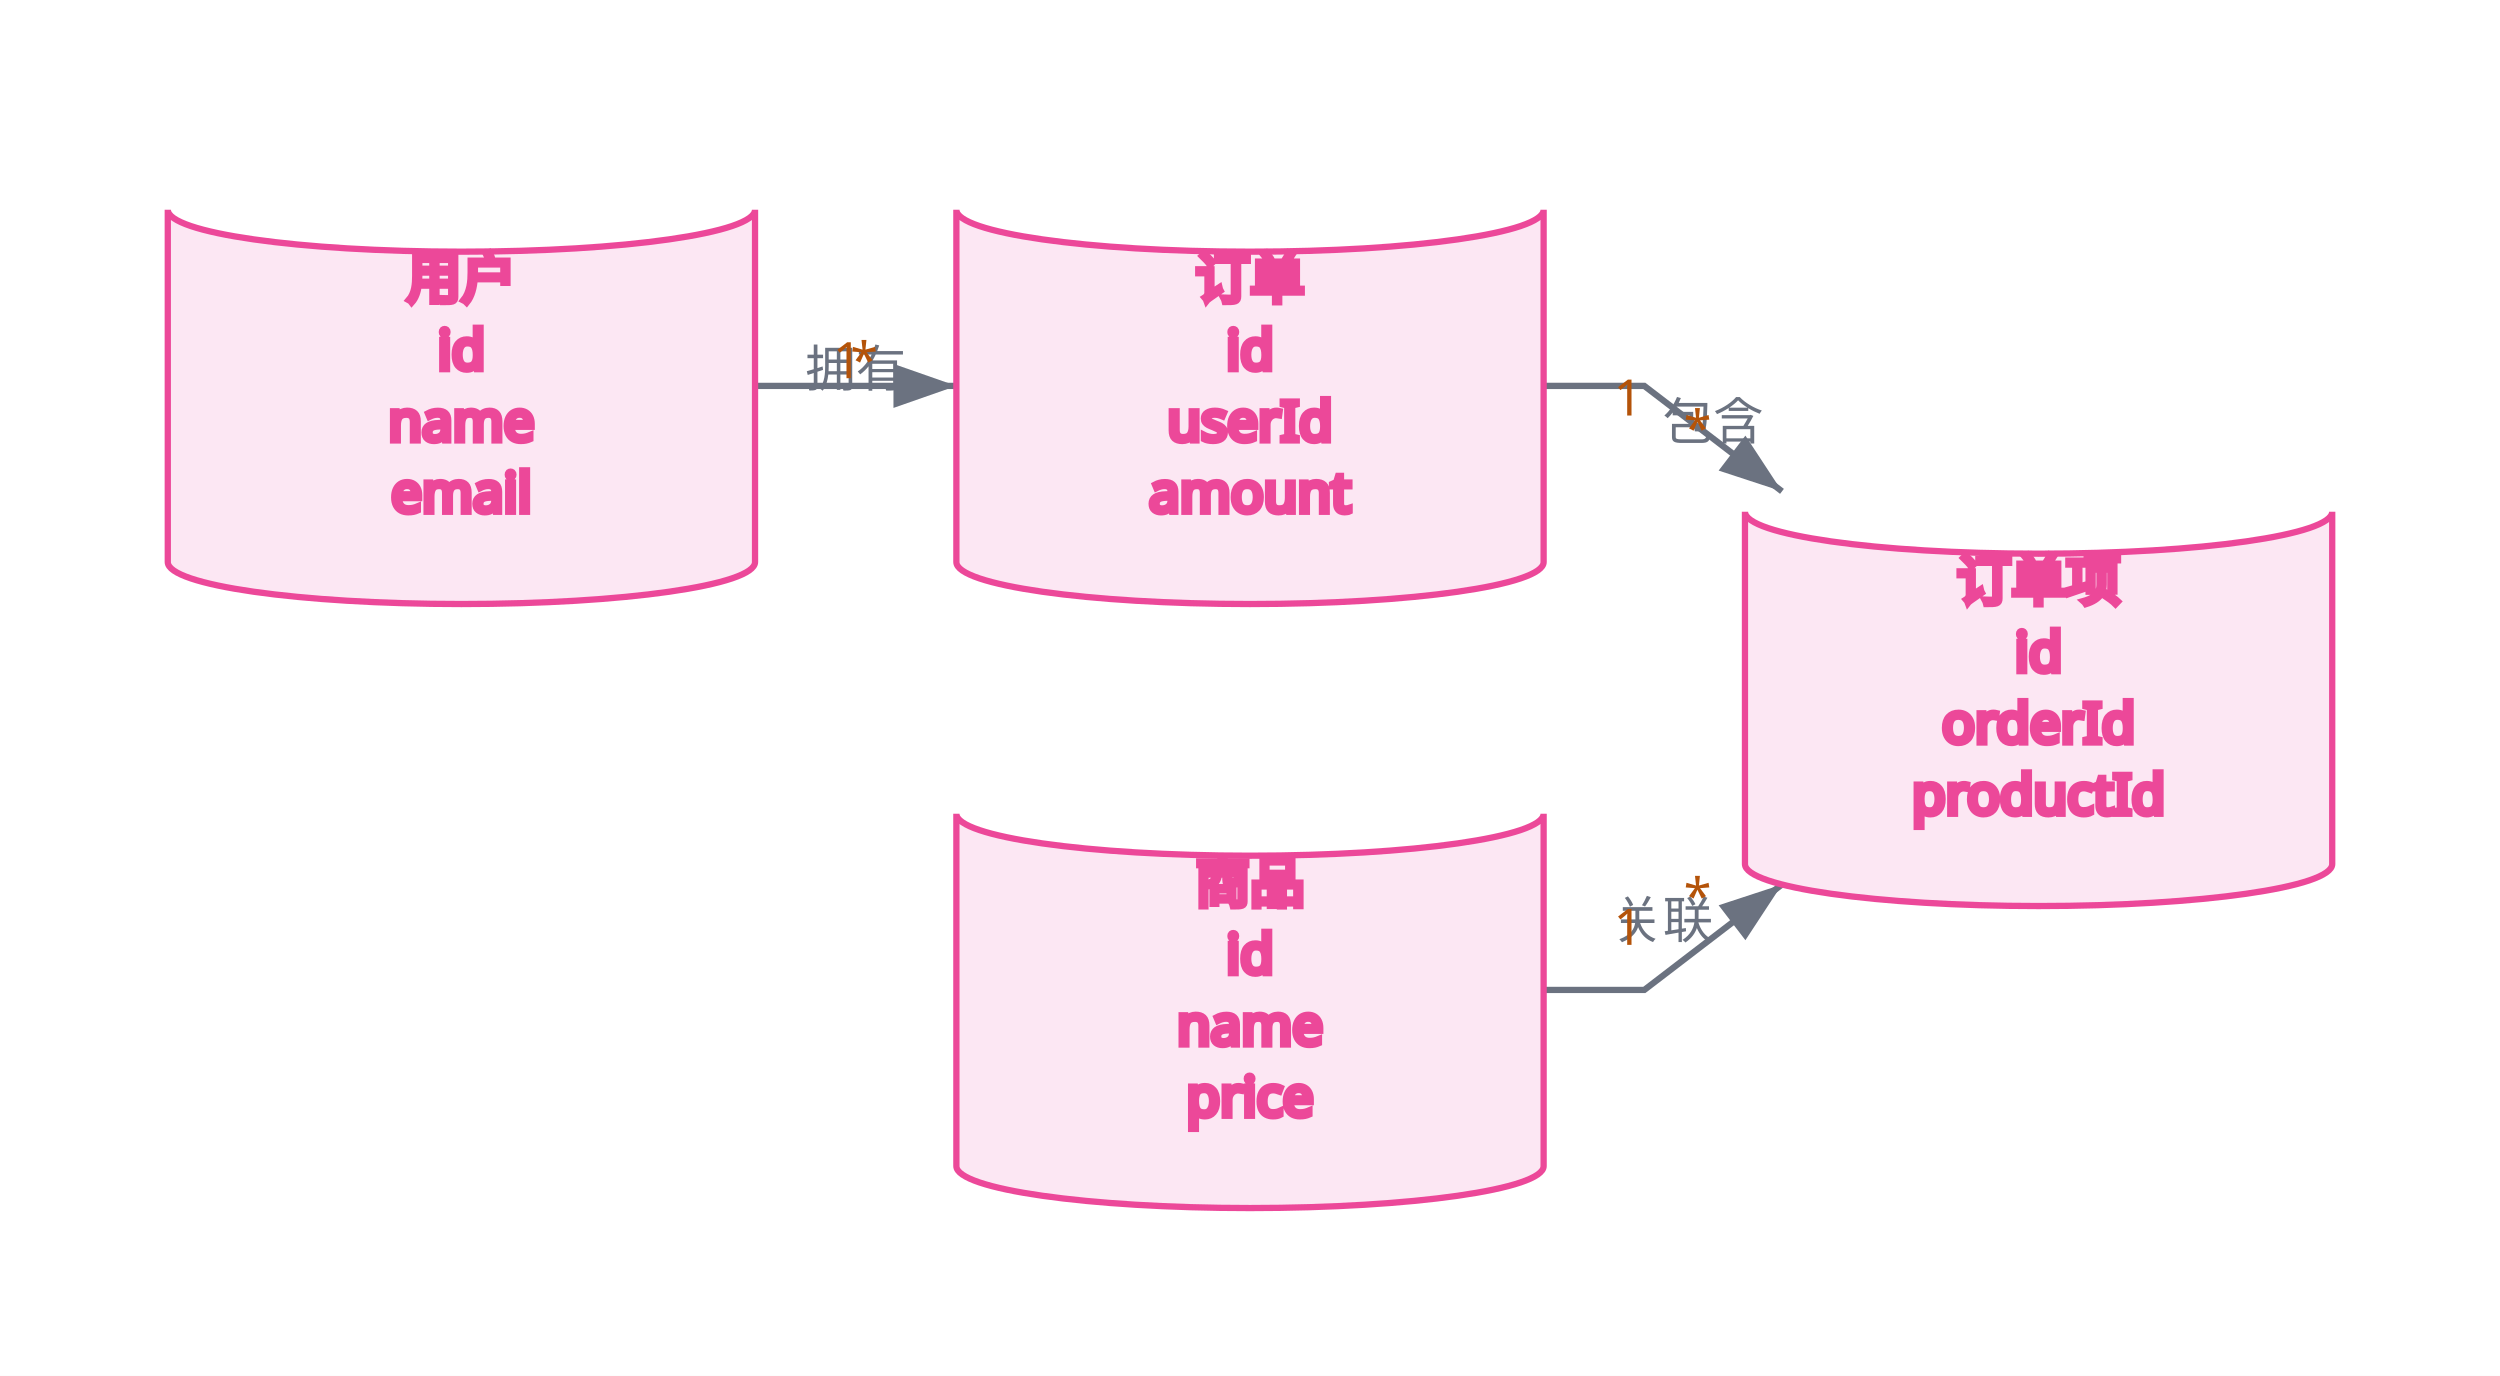
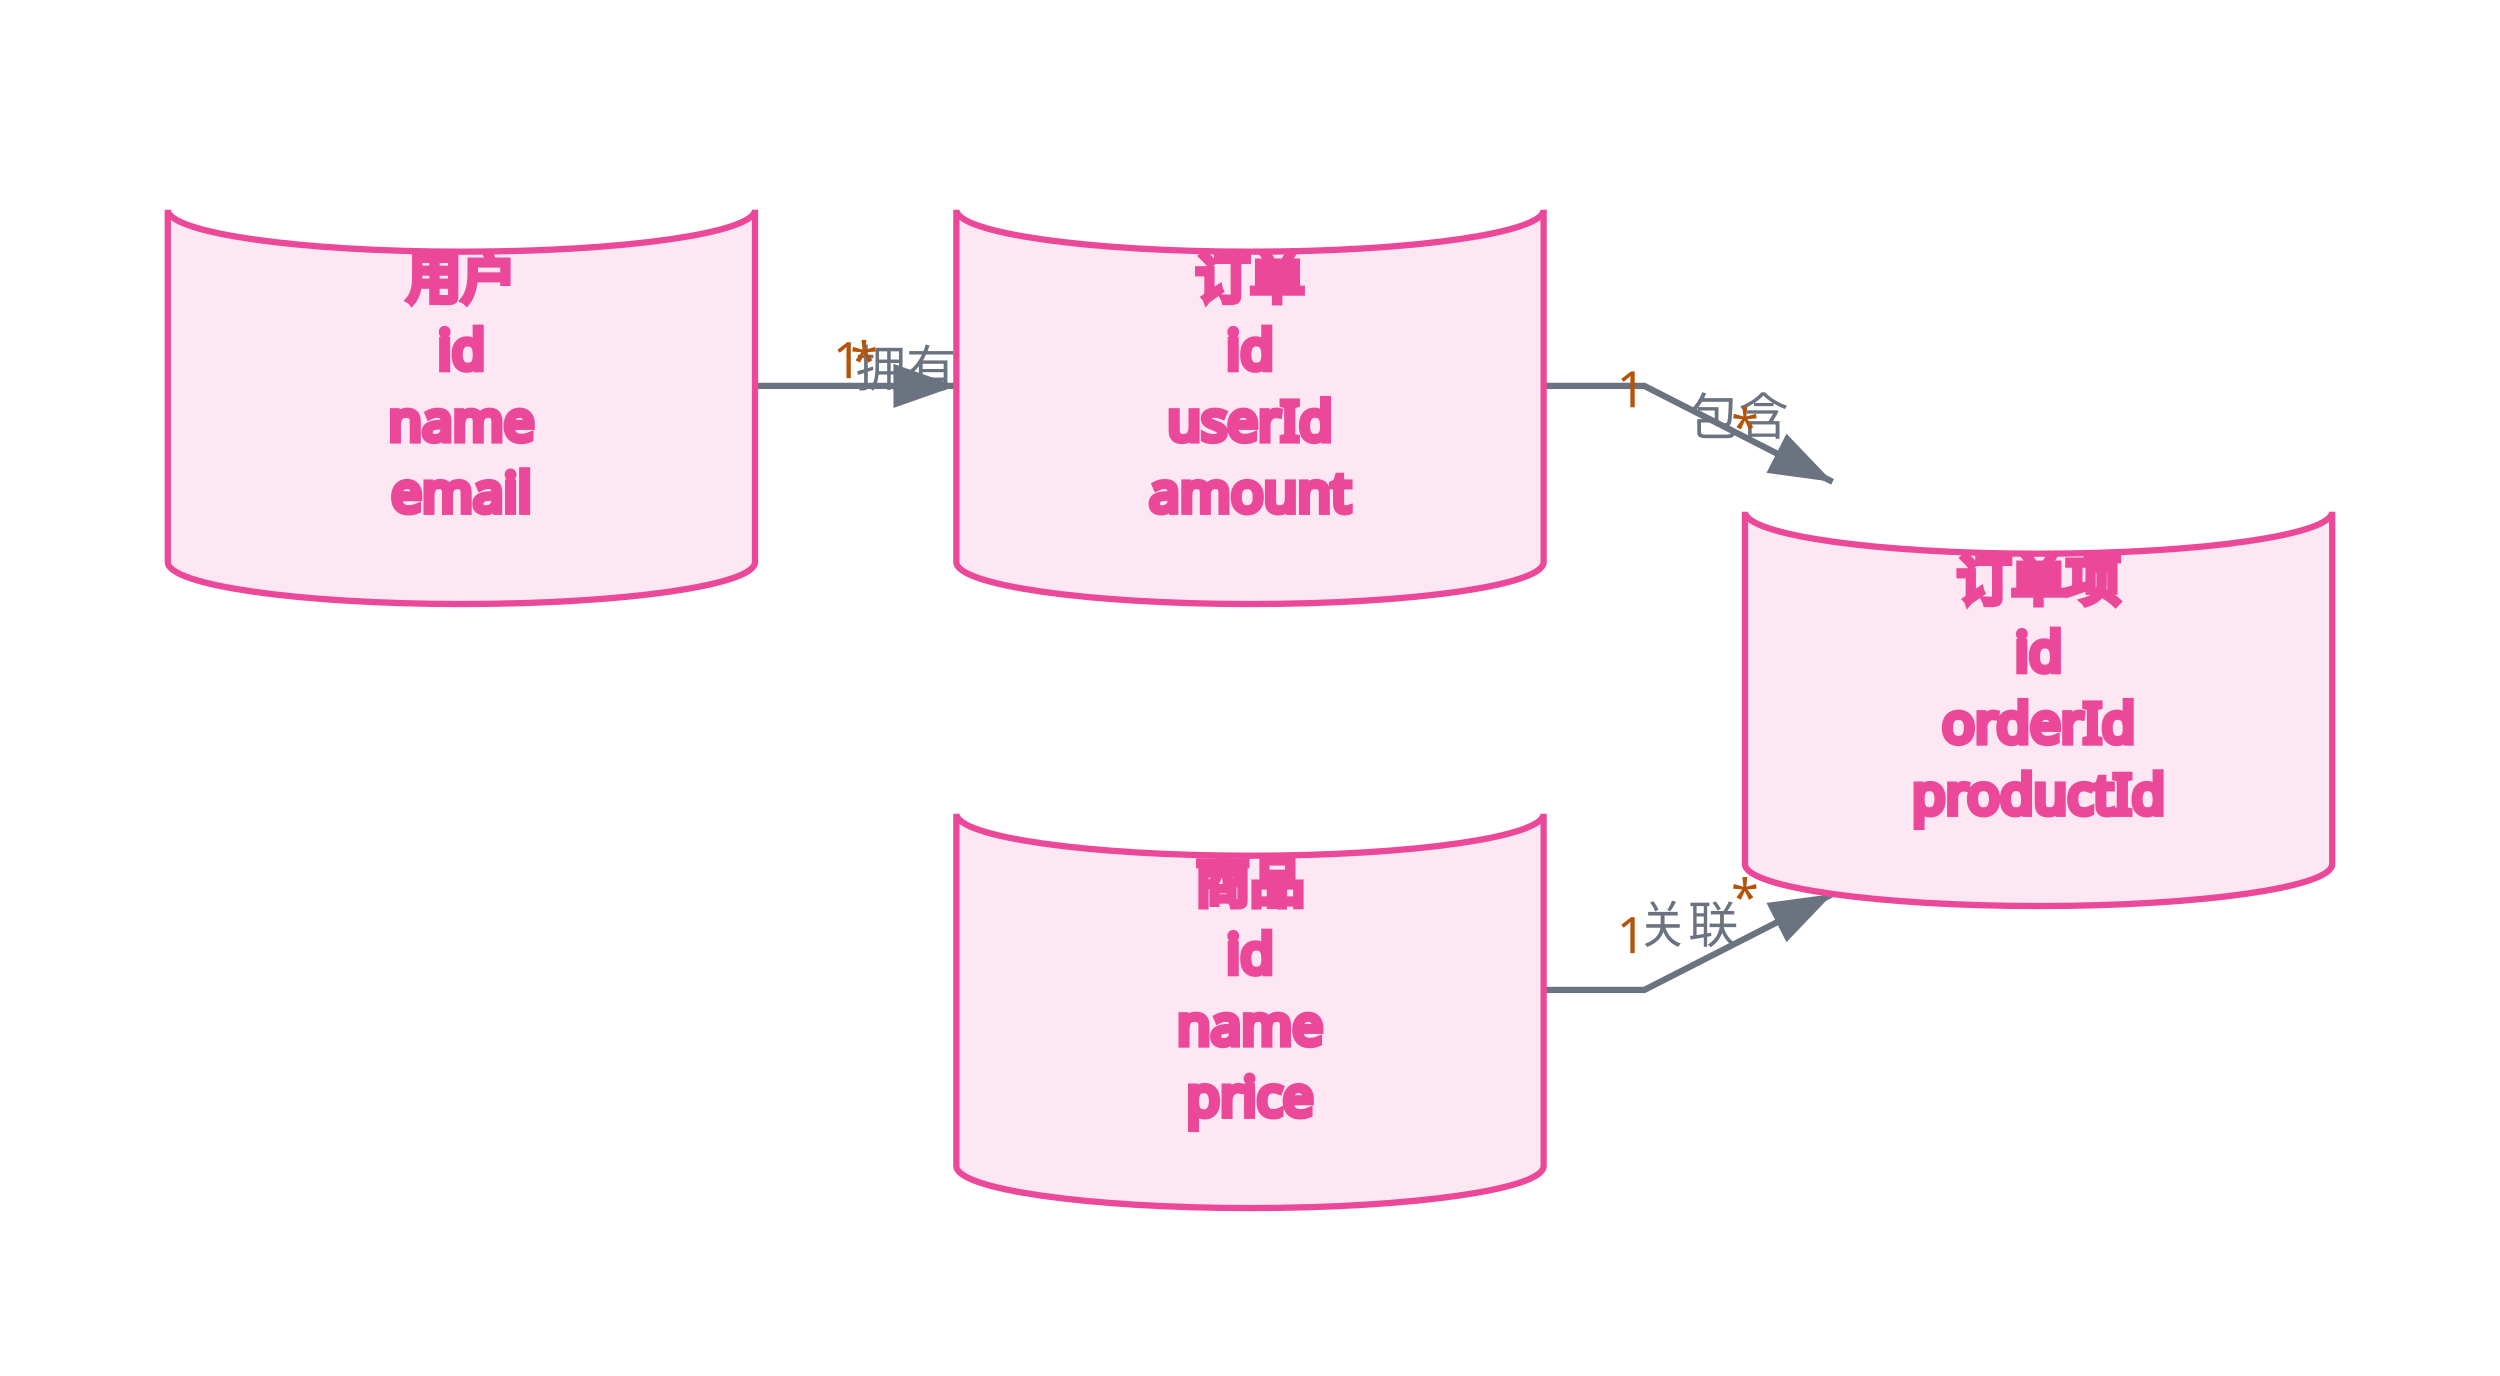
<svg xmlns="http://www.w3.org/2000/svg" width="596" height="328" viewBox="0 0 596 328">
  <defs>
    <marker id="arrowhead" markerWidth="10" markerHeight="7" refX="10" refY="3.5" orient="auto">
      <polygon points="0 0, 10 3.5, 0 7" fill="#6b7280" />
    </marker>
    <marker id="arrowhead-purple" markerWidth="10" markerHeight="7" refX="10" refY="3.5" orient="auto">
      <polygon points="0 0, 10 3.5, 0 7" fill="#7c3aed" />
    </marker>
  </defs>
  <rect x="0" y="0" width="596" height="328" fill="#ffffff" />
  <g class="lgdl-edge">
    <path d="M 180,92 L 204,92 L 228,92" fill="none" stroke="#6b7280" stroke-width="1.5" marker-end="url(#arrowhead)" />
-     <text x="204" y="88" font-family="'Segoe UI', 'PingFang SC', 'Microsoft YaHei', sans-serif" font-size="12" fill="#6b7280" text-anchor="middle" dominant-baseline="middle">拥有</text>
+     <text x="216" y="88" font-family="'Segoe UI', 'PingFang SC', 'Microsoft YaHei', sans-serif" font-size="12" fill="#6b7280" text-anchor="middle" dominant-baseline="middle">拥有</text>
    <text x="202" y="86" font-family="'Segoe UI', 'PingFang SC', 'Microsoft YaHei', sans-serif" font-size="12" fill="#b45309" text-anchor="middle" dominant-baseline="middle">1</text>
    <text x="206" y="86" font-family="'Segoe UI', 'PingFang SC', 'Microsoft YaHei', sans-serif" font-size="12" fill="#b45309" text-anchor="middle" dominant-baseline="middle">*</text>
  </g>
  <g class="lgdl-edge">
-     <path d="M 368,92 L 392,92 L 424.822,117.14" fill="none" stroke="#6b7280" stroke-width="1.5" marker-end="url(#arrowhead)" />
-     <text x="408.411" y="100.57" font-family="'Segoe UI', 'PingFang SC', 'Microsoft YaHei', sans-serif" font-size="12" fill="#6b7280" text-anchor="middle" dominant-baseline="middle">包含</text>
-     <text x="388.119" y="94.901" font-family="'Segoe UI', 'PingFang SC', 'Microsoft YaHei', sans-serif" font-size="12" fill="#b45309" text-anchor="middle" dominant-baseline="middle">1</text>
-     <text x="404.703" y="102.239" font-family="'Segoe UI', 'PingFang SC', 'Microsoft YaHei', sans-serif" font-size="12" fill="#b45309" text-anchor="middle" dominant-baseline="middle">*</text>
+     <path d="M 368,92 L 392,92 L 436.876,114.876" fill="none" stroke="#6b7280" stroke-width="1.5" marker-end="url(#arrowhead)" />
+     <text x="414.438" y="99.438" font-family="'Segoe UI', 'PingFang SC', 'Microsoft YaHei', sans-serif" font-size="12" fill="#6b7280" text-anchor="middle" dominant-baseline="middle">包含</text>
+     <text x="388.879" y="92.934" font-family="'Segoe UI', 'PingFang SC', 'Microsoft YaHei', sans-serif" font-size="12" fill="#b45309" text-anchor="middle" dominant-baseline="middle">1</text>
+     <text x="415.997" y="101.942" font-family="'Segoe UI', 'PingFang SC', 'Microsoft YaHei', sans-serif" font-size="12" fill="#b45309" text-anchor="middle" dominant-baseline="middle">*</text>
  </g>
  <g class="lgdl-edge">
-     <path d="M 368,236 L 392,236 L 424.822,210.86" fill="none" stroke="#6b7280" stroke-width="1.5" marker-end="url(#arrowhead)" />
-     <text x="396.411" y="219.43" font-family="'Segoe UI', 'PingFang SC', 'Microsoft YaHei', sans-serif" font-size="12" fill="#6b7280" text-anchor="middle" dominant-baseline="middle">关联</text>
-     <text x="388.119" y="221.099" font-family="'Segoe UI', 'PingFang SC', 'Microsoft YaHei', sans-serif" font-size="12" fill="#b45309" text-anchor="middle" dominant-baseline="middle">1</text>
-     <text x="404.703" y="213.761" font-family="'Segoe UI', 'PingFang SC', 'Microsoft YaHei', sans-serif" font-size="12" fill="#b45309" text-anchor="middle" dominant-baseline="middle">*</text>
+     <path d="M 368,236 L 392,236 L 436.876,213.124" fill="none" stroke="#6b7280" stroke-width="1.5" marker-end="url(#arrowhead)" />
+     <text x="402.438" y="220.562" font-family="'Segoe UI', 'PingFang SC', 'Microsoft YaHei', sans-serif" font-size="12" fill="#6b7280" text-anchor="middle" dominant-baseline="middle">关联</text>
+     <text x="388.879" y="223.066" font-family="'Segoe UI', 'PingFang SC', 'Microsoft YaHei', sans-serif" font-size="12" fill="#b45309" text-anchor="middle" dominant-baseline="middle">1</text>
+     <text x="415.997" y="214.058" font-family="'Segoe UI', 'PingFang SC', 'Microsoft YaHei', sans-serif" font-size="12" fill="#b45309" text-anchor="middle" dominant-baseline="middle">*</text>
  </g>
  <g class="lgdl-node" fill="#fce7f3" stroke="#ec4899" stroke-width="1.5">
    <path d="M 40,50 L 40,134 A 70,10 0 0 0 180,134 L 180,50 A 70,10 0 0 1 40,50 Z" />
    <text x="110" y="66.5" font-family="'Segoe UI', 'PingFang SC', 'Microsoft YaHei', sans-serif" font-size="13" fill="#1f2937" text-anchor="middle" dominant-baseline="middle">用户</text>
    <text x="110" y="83.5" font-family="'Segoe UI', 'PingFang SC', 'Microsoft YaHei', sans-serif" font-size="13" fill="#1f2937" text-anchor="middle" dominant-baseline="middle">id</text>
    <text x="110" y="100.5" font-family="'Segoe UI', 'PingFang SC', 'Microsoft YaHei', sans-serif" font-size="13" fill="#1f2937" text-anchor="middle" dominant-baseline="middle">name</text>
    <text x="110" y="117.5" font-family="'Segoe UI', 'PingFang SC', 'Microsoft YaHei', sans-serif" font-size="13" fill="#1f2937" text-anchor="middle" dominant-baseline="middle">email</text>
  </g>
  <g class="lgdl-node" fill="#fce7f3" stroke="#ec4899" stroke-width="1.5">
    <path d="M 228,50 L 228,134 A 70,10 0 0 0 368,134 L 368,50 A 70,10 0 0 1 228,50 Z" />
    <text x="298" y="66.5" font-family="'Segoe UI', 'PingFang SC', 'Microsoft YaHei', sans-serif" font-size="13" fill="#1f2937" text-anchor="middle" dominant-baseline="middle">订单</text>
    <text x="298" y="83.5" font-family="'Segoe UI', 'PingFang SC', 'Microsoft YaHei', sans-serif" font-size="13" fill="#1f2937" text-anchor="middle" dominant-baseline="middle">id</text>
    <text x="298" y="100.5" font-family="'Segoe UI', 'PingFang SC', 'Microsoft YaHei', sans-serif" font-size="13" fill="#1f2937" text-anchor="middle" dominant-baseline="middle">userId</text>
    <text x="298" y="117.5" font-family="'Segoe UI', 'PingFang SC', 'Microsoft YaHei', sans-serif" font-size="13" fill="#1f2937" text-anchor="middle" dominant-baseline="middle">amount</text>
  </g>
  <g class="lgdl-node" fill="#fce7f3" stroke="#ec4899" stroke-width="1.5">
    <path d="M 228,194 L 228,278 A 70,10 0 0 0 368,278 L 368,194 A 70,10 0 0 1 228,194 Z" />
    <text x="298" y="210.5" font-family="'Segoe UI', 'PingFang SC', 'Microsoft YaHei', sans-serif" font-size="13" fill="#1f2937" text-anchor="middle" dominant-baseline="middle">商品</text>
    <text x="298" y="227.5" font-family="'Segoe UI', 'PingFang SC', 'Microsoft YaHei', sans-serif" font-size="13" fill="#1f2937" text-anchor="middle" dominant-baseline="middle">id</text>
    <text x="298" y="244.5" font-family="'Segoe UI', 'PingFang SC', 'Microsoft YaHei', sans-serif" font-size="13" fill="#1f2937" text-anchor="middle" dominant-baseline="middle">name</text>
    <text x="298" y="261.5" font-family="'Segoe UI', 'PingFang SC', 'Microsoft YaHei', sans-serif" font-size="13" fill="#1f2937" text-anchor="middle" dominant-baseline="middle">price</text>
  </g>
  <g class="lgdl-node" fill="#fce7f3" stroke="#ec4899" stroke-width="1.5">
    <path d="M 416,122 L 416,206 A 70,10 0 0 0 556,206 L 556,122 A 70,10 0 0 1 416,122 Z" />
    <text x="486" y="138.5" font-family="'Segoe UI', 'PingFang SC', 'Microsoft YaHei', sans-serif" font-size="13" fill="#1f2937" text-anchor="middle" dominant-baseline="middle">订单项</text>
    <text x="486" y="155.5" font-family="'Segoe UI', 'PingFang SC', 'Microsoft YaHei', sans-serif" font-size="13" fill="#1f2937" text-anchor="middle" dominant-baseline="middle">id</text>
    <text x="486" y="172.5" font-family="'Segoe UI', 'PingFang SC', 'Microsoft YaHei', sans-serif" font-size="13" fill="#1f2937" text-anchor="middle" dominant-baseline="middle">orderId</text>
    <text x="486" y="189.5" font-family="'Segoe UI', 'PingFang SC', 'Microsoft YaHei', sans-serif" font-size="13" fill="#1f2937" text-anchor="middle" dominant-baseline="middle">productId</text>
  </g>
</svg>
